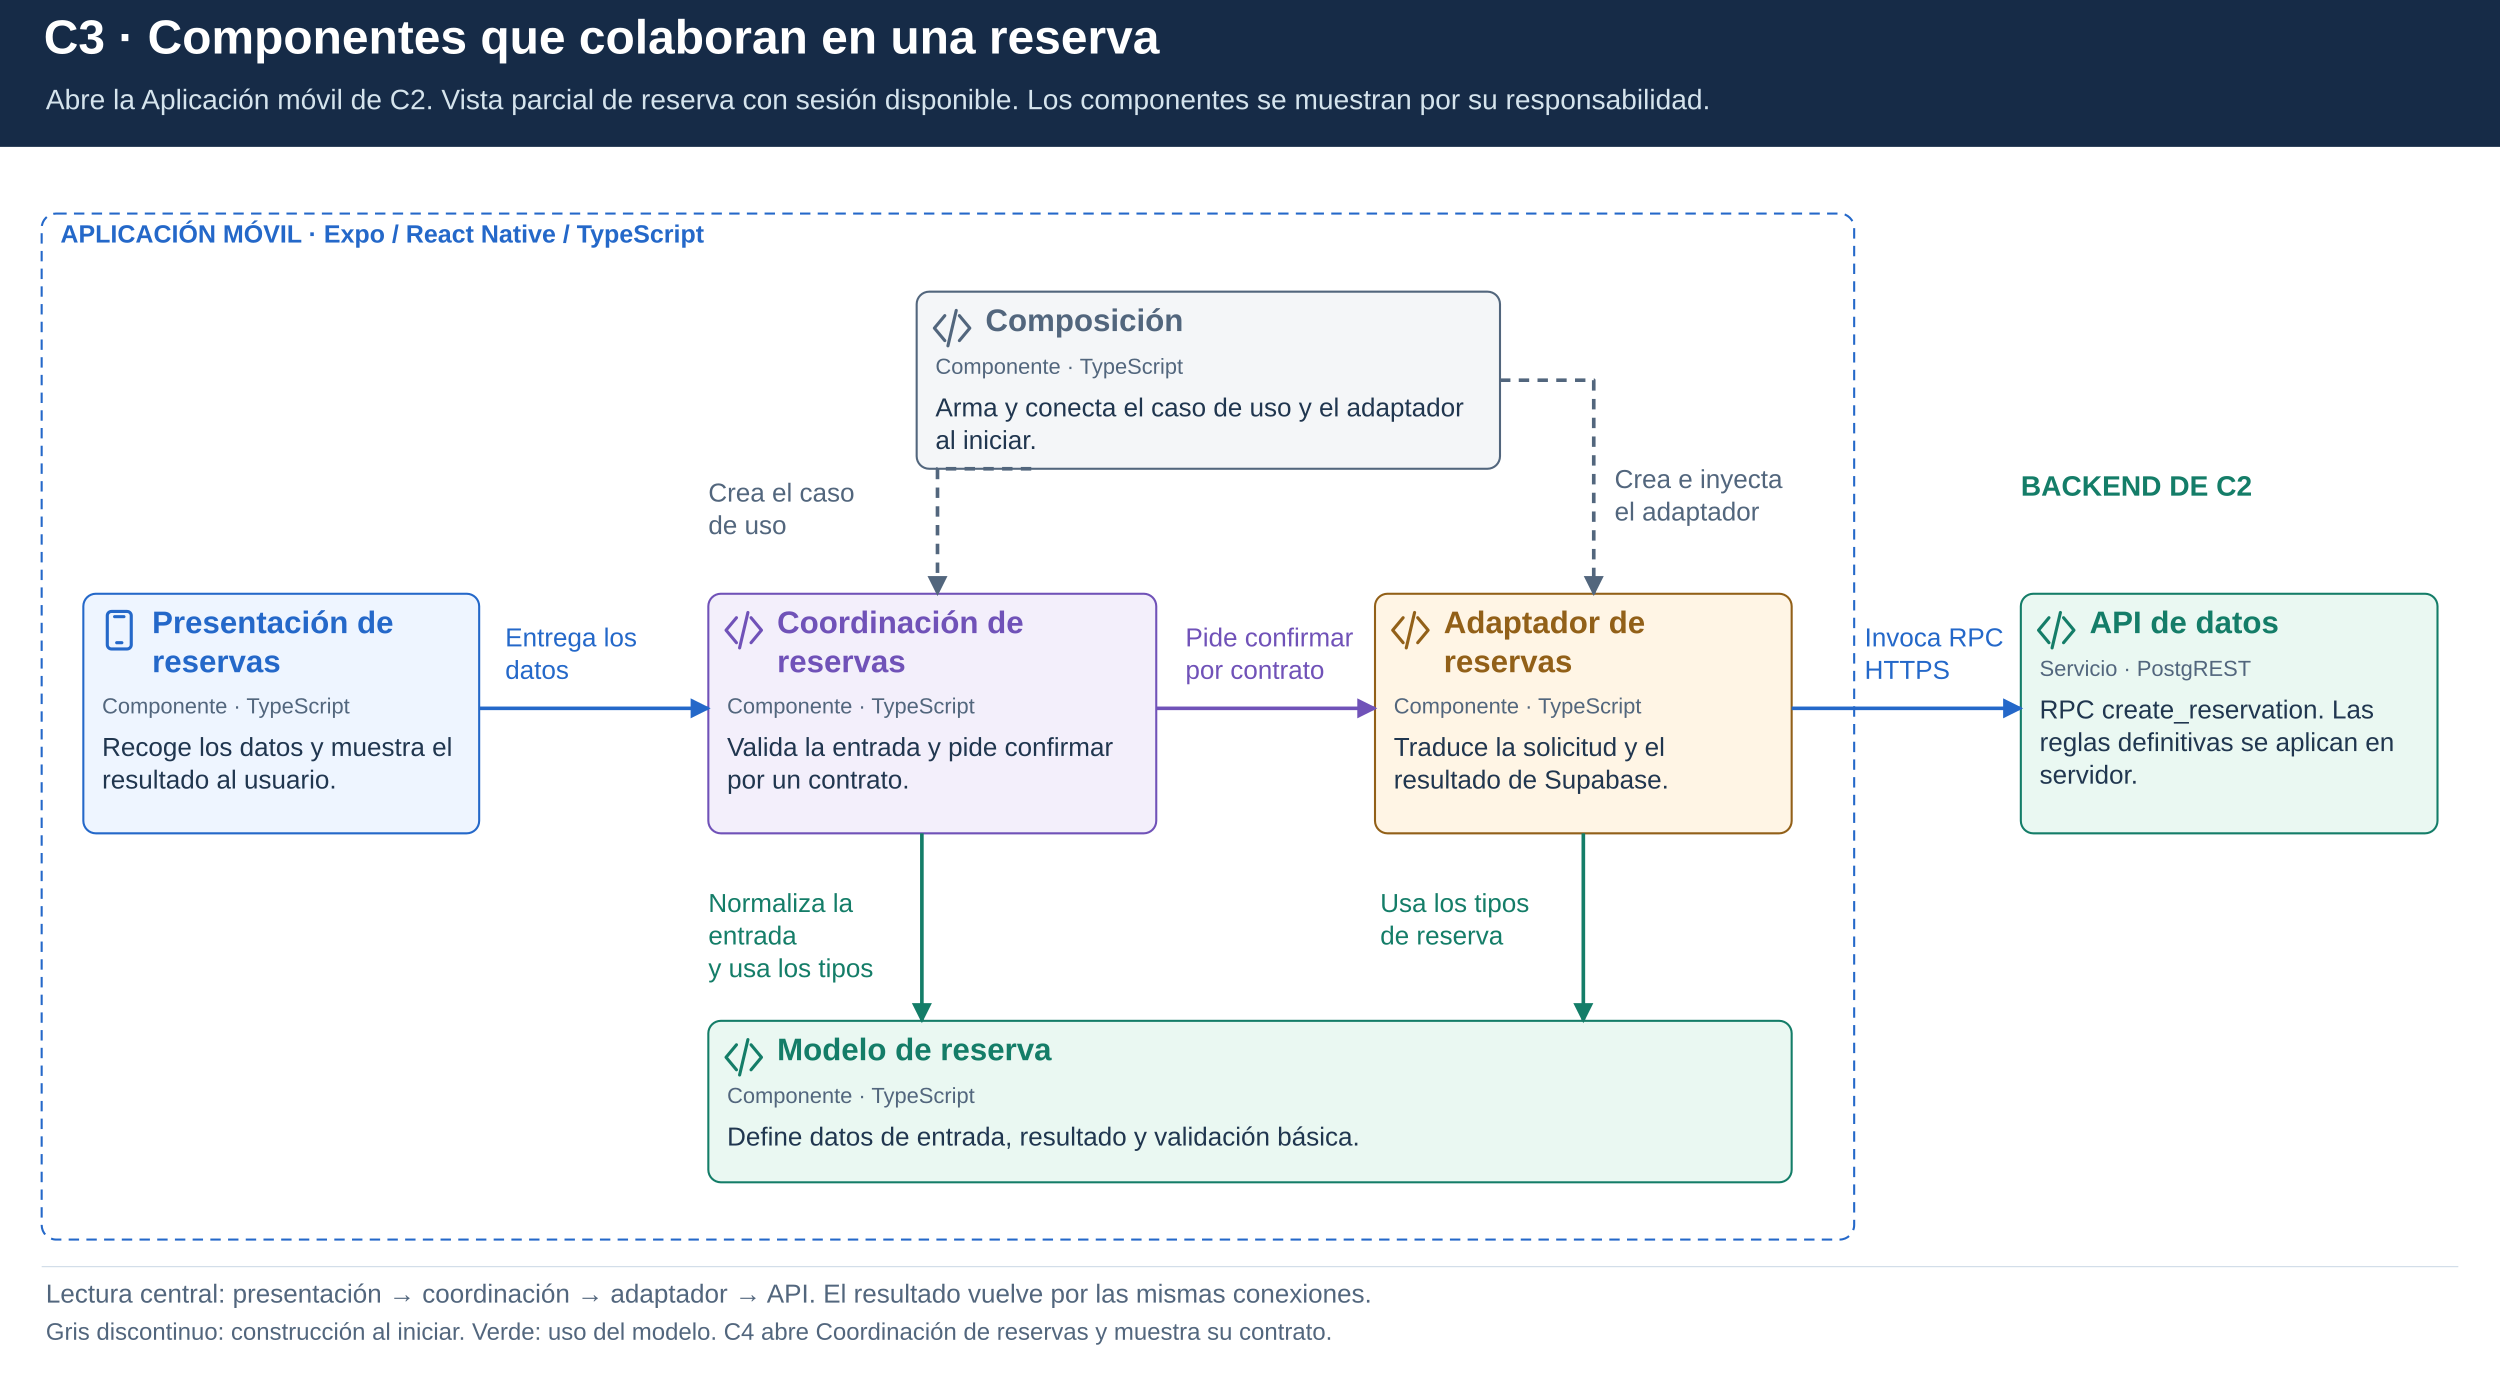
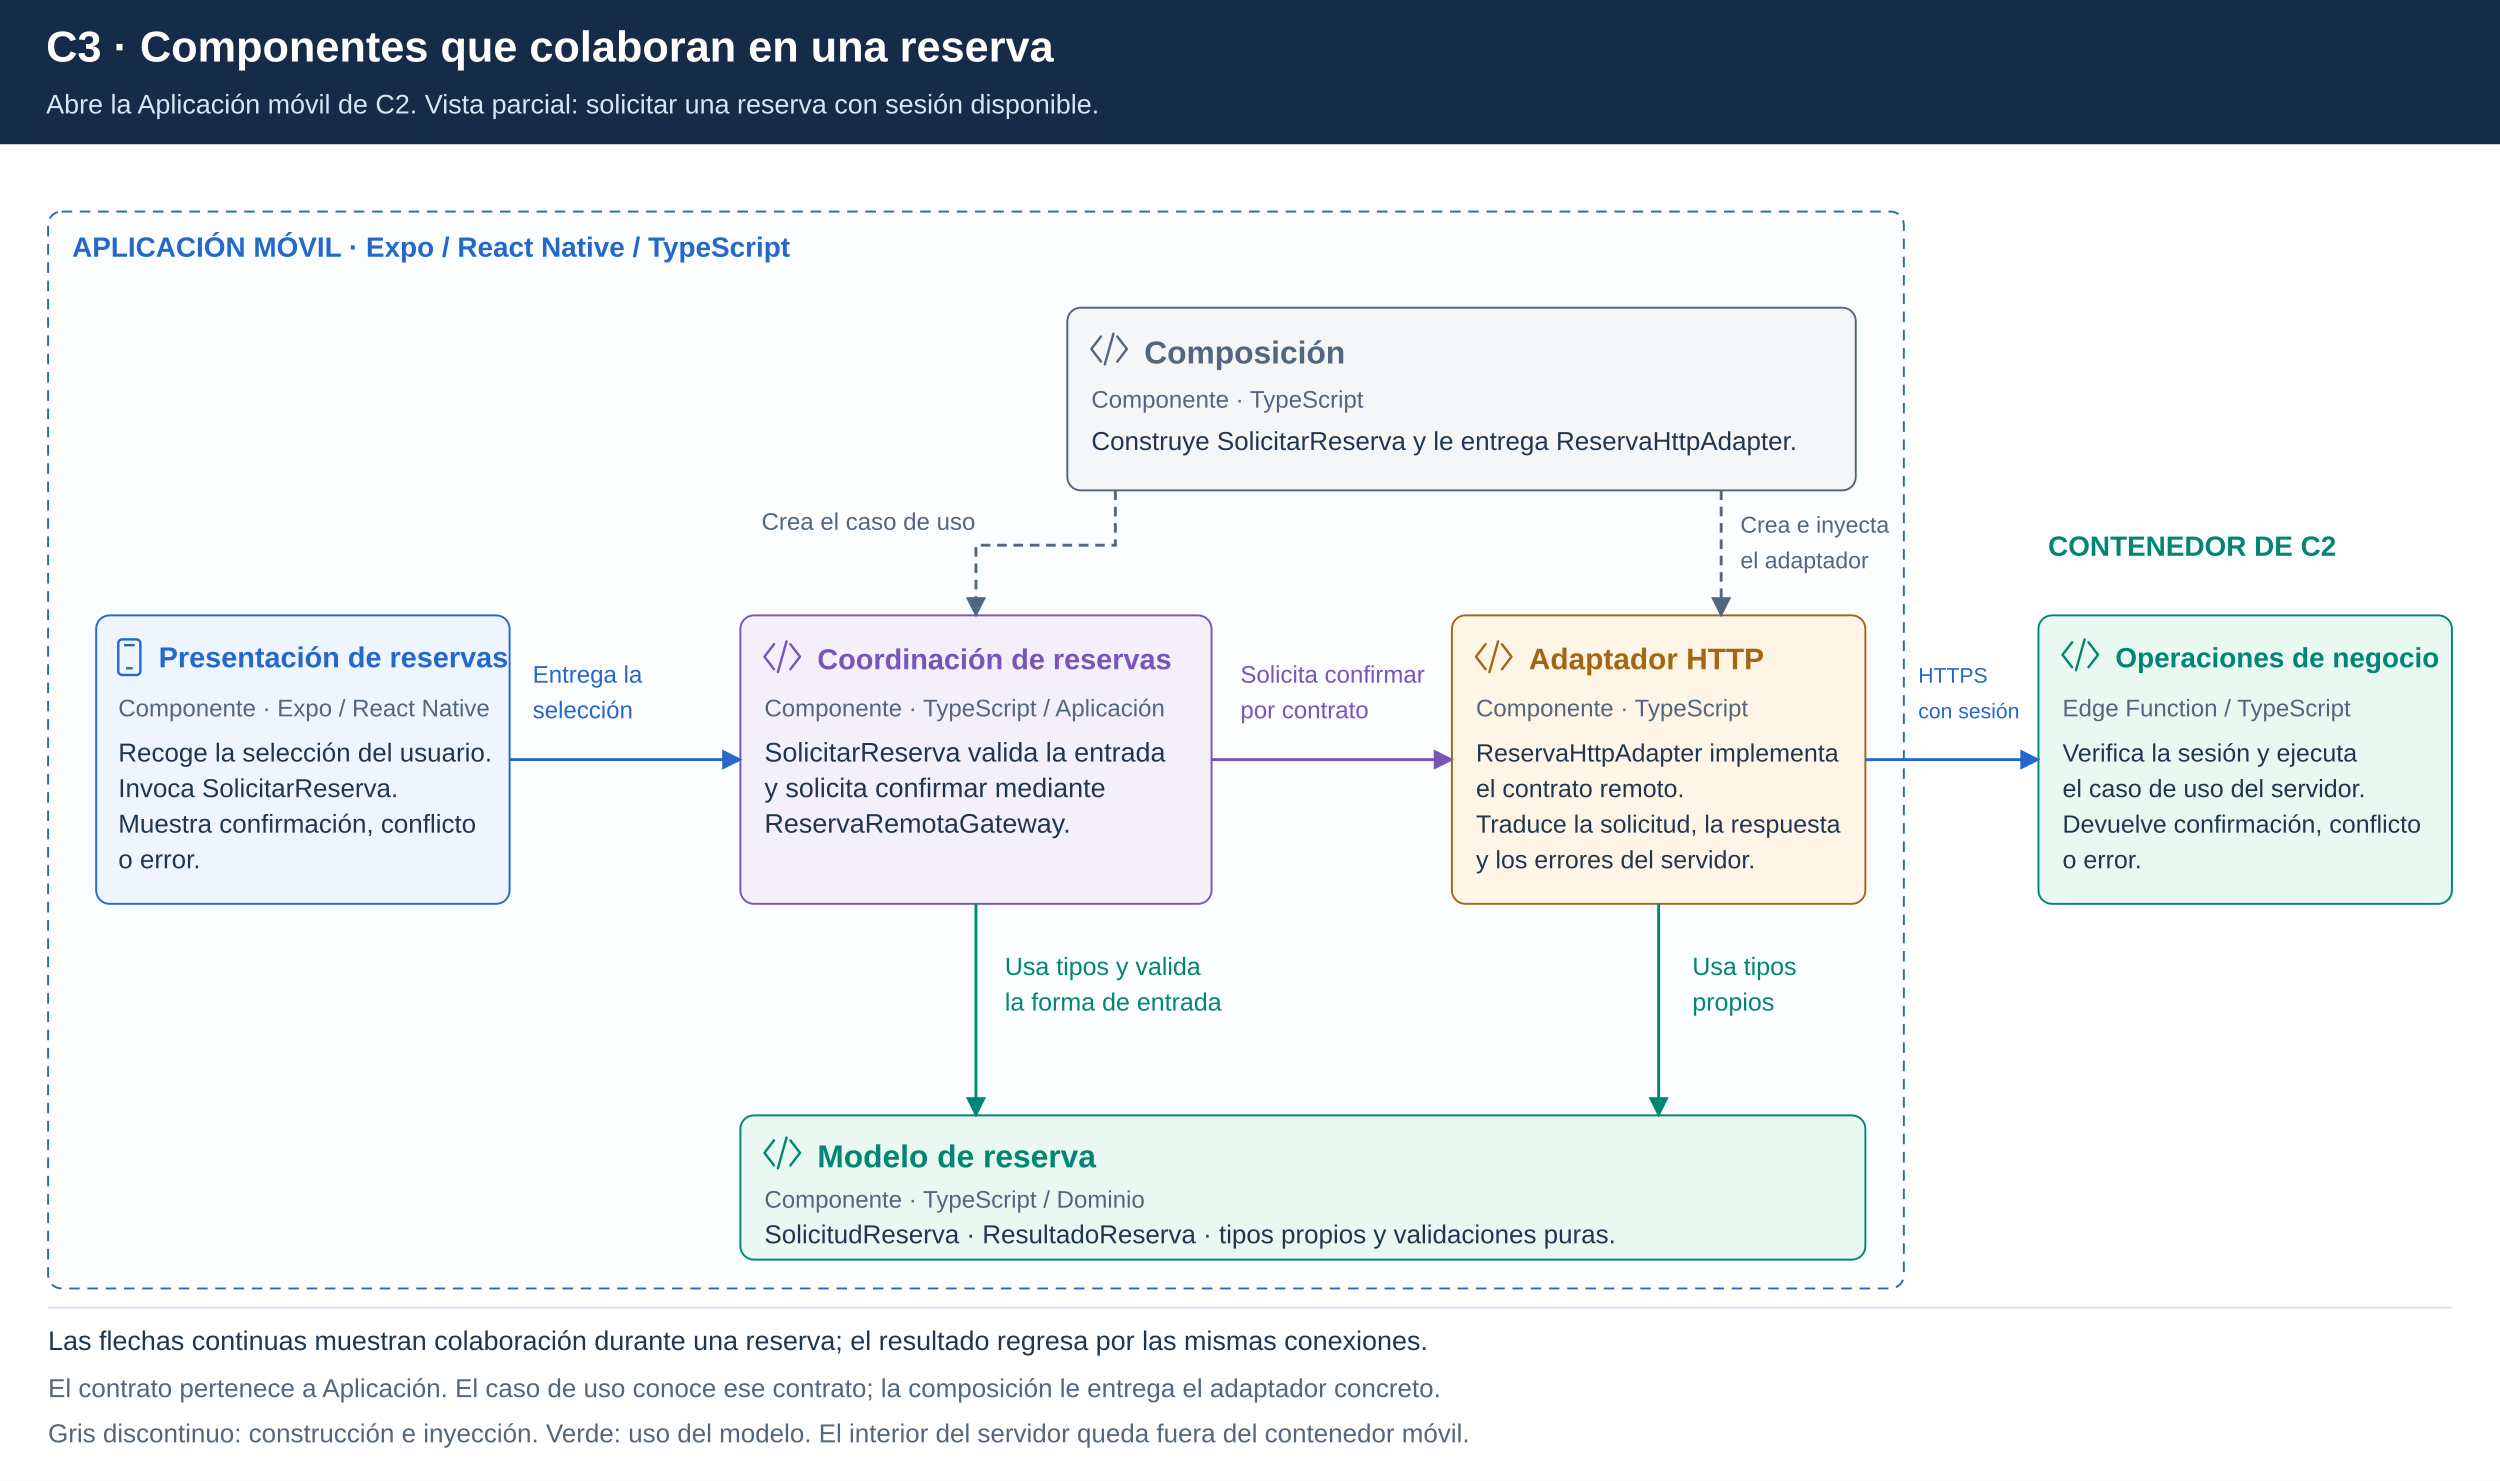
- <svg xmlns="http://www.w3.org/2000/svg" width="2400" height="1320" viewBox="0 0 2400 1320" role="img" aria-labelledby="title desc">
-   <rect width="2400" height="1320" fill="white" />
-   <rect x="0" y="0" width="2400" height="140" rx="0" fill="#162b47" stroke="#162b47" stroke-width="2" />
-   <text x="42.0" y="21.0" font-family="Arial, sans-serif" font-size="46" font-weight="700" fill="white" dominant-baseline="text-before-edge">C3 · Componentes que colaboran en una reserva</text>
-   <text x="44.0" y="87.0" font-family="Arial, sans-serif" font-size="27" font-weight="400" fill="#d5e4ed" dominant-baseline="text-before-edge">Abre la Aplicación móvil de C2. Vista parcial de reserva con sesión disponible. Los componentes se muestran por su responsabilidad.</text>
-   <rect x="40" y="205" width="1740" height="985" rx="14" fill="white" stroke="#2468c9" stroke-width="2" stroke-dasharray="10 7" />
-   <text x="58.0" y="217.0" font-family="Arial, sans-serif" font-size="24" font-weight="700" fill="#2468c9" dominant-baseline="text-before-edge">APLICACIÓN MÓVIL · Expo / React Native / TypeScript</text>
-   <text x="1940.0" y="458.0" font-family="Arial, sans-serif" font-size="27" font-weight="700" fill="#147d68" dominant-baseline="text-before-edge">BACKEND DE C2</text>
-   <g data-node="composition">
-     <rect x="880" y="280" width="560" height="170" rx="12" fill="#f4f6f8" stroke="#52667d" stroke-width="2" />
-     <g transform="translate(896 296)" fill="none" stroke="#52667d" stroke-width="3" stroke-linecap="round" stroke-linejoin="round">
-       <path d="M11 7L1 19l10 12M25 7l10 12-10 12M22 2l-8 34" />
-     </g>
-     <text x="946.0" y="298.0" font-family="Arial, sans-serif" font-size="30" font-weight="700" fill="#52667d" dominant-baseline="text-before-edge">Composición</text>
-     <text x="898.0" y="345.0" font-family="Arial, sans-serif" font-size="21" font-weight="400" fill="#52667d" dominant-baseline="text-before-edge">Componente · TypeScript</text>
-     <text x="898.0" y="383.2" font-family="Arial, sans-serif" font-size="25" font-weight="400" fill="#20364f" dominant-baseline="text-before-edge">Arma y conecta el caso de uso y el adaptador</text>
-     <text x="898.0" y="414.5" font-family="Arial, sans-serif" font-size="25" font-weight="400" fill="#20364f" dominant-baseline="text-before-edge">al iniciar.</text>
+ <svg xmlns="http://www.w3.org/2000/svg" width="2600" height="1540" viewBox="0 0 2600 1540">
+   <defs>
+     <marker id="blue" viewBox="0 0 10 10" refX="9" refY="5" markerWidth="7" markerHeight="7" orient="auto">
+       <path d="M0 0L10 5L0 10Z" fill="#2468c9" />
+     </marker>
+     <marker id="purple" viewBox="0 0 10 10" refX="9" refY="5" markerWidth="7" markerHeight="7" orient="auto">
+       <path d="M0 0L10 5L0 10Z" fill="#7854bb" />
+     </marker>
+     <marker id="green" viewBox="0 0 10 10" refX="9" refY="5" markerWidth="7" markerHeight="7" orient="auto">
+       <path d="M0 0L10 5L0 10Z" fill="#008673" />
+     </marker>
+     <marker id="muted" viewBox="0 0 10 10" refX="9" refY="5" markerWidth="7" markerHeight="7" orient="auto">
+       <path d="M0 0L10 5L0 10Z" fill="#52667d" />
+     </marker>
+   </defs>
+   <rect width="2600" height="1540" fill="white" />
+   <rect width="2600" height="150" fill="#162b47" />
+   <text x="48" y="64" font-family="Arial,sans-serif" font-size="45" font-weight="700" fill="white">C3 · Componentes que colaboran en una reserva</text>
+   <text x="48" y="118" font-family="Arial,sans-serif" font-size="28" font-weight="400" fill="#d8e5f5">Abre la Aplicación móvil de C2. Vista parcial: solicitar una reserva con sesión disponible.</text>
+   <rect x="50" y="220" width="1930" height="1120" rx="14" fill="#fcfdff" stroke="#2468c9" stroke-width="2" stroke-dasharray="11 8" />
+   <text x="75" y="267" font-family="Arial,sans-serif" font-size="29" font-weight="700" fill="#2468c9">APLICACIÓN MÓVIL · Expo / React Native / TypeScript</text>
+   <rect x="1110" y="320" width="820" height="190" rx="14" fill="#f4f6f8" stroke="#52667d" stroke-width="2" />
+   <g transform="translate(1135 347)" fill="none" stroke="#52667d" stroke-width="2.5" stroke-linecap="round" stroke-linejoin="round">
+     <path d="M10 3L0 16l10 13M27 3l10 13-10 13M23 0L14 32" />
  </g>
-   <g data-node="ui">
-     <rect x="80" y="570" width="380" height="230" rx="12" fill="#eef5ff" stroke="#2468c9" stroke-width="2" />
-     <g transform="translate(96 586)" fill="none" stroke="#2468c9" stroke-width="3" stroke-linecap="round" stroke-linejoin="round">
-       <rect x="7" y="1" width="23" height="36" rx="4" />
-       <path d="M14 6h9M16 31h5" />
-     </g>
-     <text x="146.0" y="588.0" font-family="Arial, sans-serif" font-size="30" font-weight="700" fill="#2468c9" dominant-baseline="text-before-edge">Presentación de</text>
-     <text x="146.0" y="625.5" font-family="Arial, sans-serif" font-size="30" font-weight="700" fill="#2468c9" dominant-baseline="text-before-edge">reservas</text>
-     <text x="98.0" y="671.0" font-family="Arial, sans-serif" font-size="21" font-weight="400" fill="#52667d" dominant-baseline="text-before-edge">Componente · TypeScript</text>
-     <text x="98.0" y="709.2" font-family="Arial, sans-serif" font-size="25" font-weight="400" fill="#20364f" dominant-baseline="text-before-edge">Recoge los datos y muestra el</text>
-     <text x="98.0" y="740.5" font-family="Arial, sans-serif" font-size="25" font-weight="400" fill="#20364f" dominant-baseline="text-before-edge">resultado al usuario.</text>
+   <text x="1190" y="378" font-family="Arial,sans-serif" font-size="33" font-weight="700" fill="#52667d">Composición</text>
+   <text x="1135" y="424" font-family="Arial,sans-serif" font-size="25" font-weight="400" fill="#52667d">Componente · TypeScript</text>
+   <text x="1135" y="468" font-family="Arial,sans-serif" font-size="27" font-weight="400" fill="#20364f">Construye SolicitarReserva y le entrega ReservaHttpAdapter.</text>
+   <rect x="100" y="640" width="430" height="300" rx="14" fill="#eef5ff" stroke="#2468c9" stroke-width="2" />
+   <g transform="translate(123 665)" fill="none" stroke="#2468c9" stroke-width="2.5">
+     <rect width="23" height="37" rx="4" />
+     <path d="M6 6h11M8 30h7" />
  </g>
-   <g data-node="coord">
-     <rect x="680" y="570" width="430" height="230" rx="12" fill="#f3effb" stroke="#7052b8" stroke-width="2" />
-     <g transform="translate(696 586)" fill="none" stroke="#7052b8" stroke-width="3" stroke-linecap="round" stroke-linejoin="round">
-       <path d="M11 7L1 19l10 12M25 7l10 12-10 12M22 2l-8 34" />
-     </g>
-     <text x="746.0" y="588.0" font-family="Arial, sans-serif" font-size="30" font-weight="700" fill="#7052b8" dominant-baseline="text-before-edge">Coordinación de</text>
-     <text x="746.0" y="625.5" font-family="Arial, sans-serif" font-size="30" font-weight="700" fill="#7052b8" dominant-baseline="text-before-edge">reservas</text>
-     <text x="698.0" y="671.0" font-family="Arial, sans-serif" font-size="21" font-weight="400" fill="#52667d" dominant-baseline="text-before-edge">Componente · TypeScript</text>
-     <text x="698.0" y="709.2" font-family="Arial, sans-serif" font-size="25" font-weight="400" fill="#20364f" dominant-baseline="text-before-edge">Valida la entrada y pide confirmar</text>
-     <text x="698.0" y="740.5" font-family="Arial, sans-serif" font-size="25" font-weight="400" fill="#20364f" dominant-baseline="text-before-edge">por un contrato.</text>
+   <text x="165" y="694" font-family="Arial,sans-serif" font-size="30" font-weight="700" fill="#2468c9">Presentación de reservas</text>
+   <text x="123" y="745" font-family="Arial,sans-serif" font-size="25" font-weight="400" fill="#52667d">Componente · Expo / React Native</text>
+   <text x="123" y="792" font-family="Arial,sans-serif" font-size="27" font-weight="400" fill="#20364f">Recoge la selección del usuario.</text>
+   <text x="123" y="829" font-family="Arial,sans-serif" font-size="27" font-weight="400" fill="#20364f">Invoca SolicitarReserva.</text>
+   <text x="123" y="866" font-family="Arial,sans-serif" font-size="27" font-weight="400" fill="#20364f">Muestra confirmación, conflicto</text>
+   <text x="123" y="903" font-family="Arial,sans-serif" font-size="27" font-weight="400" fill="#20364f">o error.</text>
+   <rect x="770" y="640" width="490" height="300" rx="14" fill="#f3effb" stroke="#7854bb" stroke-width="2" />
+   <g transform="translate(795 667)" fill="none" stroke="#7854bb" stroke-width="2.5" stroke-linecap="round" stroke-linejoin="round">
+     <path d="M10 3L0 16l10 13M27 3l10 13-10 13M23 0L14 32" />
  </g>
-   <g data-node="adapter">
-     <rect x="1320" y="570" width="400" height="230" rx="12" fill="#fff5e5" stroke="#926018" stroke-width="2" />
-     <g transform="translate(1336 586)" fill="none" stroke="#926018" stroke-width="3" stroke-linecap="round" stroke-linejoin="round">
-       <path d="M11 7L1 19l10 12M25 7l10 12-10 12M22 2l-8 34" />
-     </g>
-     <text x="1386.0" y="588.0" font-family="Arial, sans-serif" font-size="30" font-weight="700" fill="#926018" dominant-baseline="text-before-edge">Adaptador de</text>
-     <text x="1386.0" y="625.5" font-family="Arial, sans-serif" font-size="30" font-weight="700" fill="#926018" dominant-baseline="text-before-edge">reservas</text>
-     <text x="1338.0" y="671.0" font-family="Arial, sans-serif" font-size="21" font-weight="400" fill="#52667d" dominant-baseline="text-before-edge">Componente · TypeScript</text>
-     <text x="1338.0" y="709.2" font-family="Arial, sans-serif" font-size="25" font-weight="400" fill="#20364f" dominant-baseline="text-before-edge">Traduce la solicitud y el</text>
-     <text x="1338.0" y="740.5" font-family="Arial, sans-serif" font-size="25" font-weight="400" fill="#20364f" dominant-baseline="text-before-edge">resultado de Supabase.</text>
+   <text x="850" y="696" font-family="Arial,sans-serif" font-size="30" font-weight="700" fill="#7854bb">Coordinación de reservas</text>
+   <text x="795" y="745" font-family="Arial,sans-serif" font-size="25" font-weight="400" fill="#52667d">Componente · TypeScript / Aplicación</text>
+   <text x="795" y="792" font-family="Arial,sans-serif" font-size="28" font-weight="400" fill="#20364f">SolicitarReserva valida la entrada</text>
+   <text x="795" y="829" font-family="Arial,sans-serif" font-size="28" font-weight="400" fill="#20364f">y solicita confirmar mediante</text>
+   <text x="795" y="866" font-family="Arial,sans-serif" font-size="28" font-weight="400" fill="#20364f">ReservaRemotaGateway.</text>
+   <rect x="1510" y="640" width="430" height="300" rx="14" fill="#fff5e7" stroke="#a36612" stroke-width="2" />
+   <g transform="translate(1535 667)" fill="none" stroke="#a36612" stroke-width="2.5" stroke-linecap="round" stroke-linejoin="round">
+     <path d="M10 3L0 16l10 13M27 3l10 13-10 13M23 0L14 32" />
  </g>
-   <g data-node="domain">
-     <rect x="680" y="980" width="1040" height="155" rx="12" fill="#eaf8f2" stroke="#147d68" stroke-width="2" />
-     <g transform="translate(696 996)" fill="none" stroke="#147d68" stroke-width="3" stroke-linecap="round" stroke-linejoin="round">
-       <path d="M11 7L1 19l10 12M25 7l10 12-10 12M22 2l-8 34" />
-     </g>
-     <text x="746.0" y="998.0" font-family="Arial, sans-serif" font-size="30" font-weight="700" fill="#147d68" dominant-baseline="text-before-edge">Modelo de reserva</text>
-     <text x="698.0" y="1045.0" font-family="Arial, sans-serif" font-size="21" font-weight="400" fill="#52667d" dominant-baseline="text-before-edge">Componente · TypeScript</text>
-     <text x="698.0" y="1083.2" font-family="Arial, sans-serif" font-size="25" font-weight="400" fill="#20364f" dominant-baseline="text-before-edge">Define datos de entrada, resultado y validación básica.</text>
+   <text x="1590" y="696" font-family="Arial,sans-serif" font-size="31" font-weight="700" fill="#a36612">Adaptador HTTP</text>
+   <text x="1535" y="745" font-family="Arial,sans-serif" font-size="25" font-weight="400" fill="#52667d">Componente · TypeScript</text>
+   <text x="1535" y="792" font-family="Arial,sans-serif" font-size="26" font-weight="400" fill="#20364f">ReservaHttpAdapter implementa</text>
+   <text x="1535" y="829" font-family="Arial,sans-serif" font-size="26" font-weight="400" fill="#20364f">el contrato remoto.</text>
+   <text x="1535" y="866" font-family="Arial,sans-serif" font-size="26" font-weight="400" fill="#20364f">Traduce la solicitud, la respuesta</text>
+   <text x="1535" y="903" font-family="Arial,sans-serif" font-size="26" font-weight="400" fill="#20364f">y los errores del servidor.</text>
+   <rect x="770" y="1160" width="1170" height="150" rx="14" fill="#eaf8f2" stroke="#008673" stroke-width="2" />
+   <g transform="translate(795 1183)" fill="none" stroke="#008673" stroke-width="2.5" stroke-linecap="round" stroke-linejoin="round">
+     <path d="M10 3L0 16l10 13M27 3l10 13-10 13M23 0L14 32" />
  </g>
-   <g data-node="api">
-     <rect x="1940" y="570" width="400" height="230" rx="12" fill="#eaf8f2" stroke="#147d68" stroke-width="2" />
-     <g transform="translate(1956 586)" fill="none" stroke="#147d68" stroke-width="3" stroke-linecap="round" stroke-linejoin="round">
-       <path d="M11 7L1 19l10 12M25 7l10 12-10 12M22 2l-8 34" />
-     </g>
-     <text x="2006.0" y="588.0" font-family="Arial, sans-serif" font-size="30" font-weight="700" fill="#147d68" dominant-baseline="text-before-edge">API de datos</text>
-     <text x="1958.0" y="635.0" font-family="Arial, sans-serif" font-size="21" font-weight="400" fill="#52667d" dominant-baseline="text-before-edge">Servicio · PostgREST</text>
-     <text x="1958.0" y="673.2" font-family="Arial, sans-serif" font-size="25" font-weight="400" fill="#20364f" dominant-baseline="text-before-edge">RPC create_reservation. Las</text>
-     <text x="1958.0" y="704.5" font-family="Arial, sans-serif" font-size="25" font-weight="400" fill="#20364f" dominant-baseline="text-before-edge">reglas definitivas se aplican en</text>
-     <text x="1958.0" y="735.8" font-family="Arial, sans-serif" font-size="25" font-weight="400" fill="#20364f" dominant-baseline="text-before-edge">servidor.</text>
+   <text x="850" y="1214" font-family="Arial,sans-serif" font-size="33" font-weight="700" fill="#008673">Modelo de reserva</text>
+   <text x="795" y="1256" font-family="Arial,sans-serif" font-size="25" font-weight="400" fill="#52667d">Componente · TypeScript / Dominio</text>
+   <text x="795" y="1293" font-family="Arial,sans-serif" font-size="27" font-weight="400" fill="#20364f">SolicitudReserva · ResultadoReserva · tipos propios y validaciones puras.</text>
+   <path d="M530 790H770" fill="none" stroke="#2468c9" stroke-width="3" marker-end="url(#blue)" />
+   <text x="554" y="710" font-family="Arial,sans-serif" font-size="25" font-weight="400" fill="#2468c9">Entrega la</text>
+   <text x="554" y="747" font-family="Arial,sans-serif" font-size="25" font-weight="400" fill="#2468c9">selección</text>
+   <path d="M1260 790H1510" fill="none" stroke="#7854bb" stroke-width="3" marker-end="url(#purple)" />
+   <text x="1290" y="710" font-family="Arial,sans-serif" font-size="25" font-weight="400" fill="#7854bb">Solicita confirmar</text>
+   <text x="1290" y="747" font-family="Arial,sans-serif" font-size="25" font-weight="400" fill="#7854bb">por contrato</text>
+   <path d="M1160 510V567H1015V640" fill="none" stroke="#52667d" stroke-width="3" stroke-dasharray="10 7" marker-end="url(#muted)" />
+   <text x="792" y="551" font-family="Arial,sans-serif" font-size="25" font-weight="400" fill="#52667d">Crea el caso de uso</text>
+   <path d="M1790 510V640" fill="none" stroke="#52667d" stroke-width="3" stroke-dasharray="10 7" marker-end="url(#muted)" />
+   <text x="1810" y="554" font-family="Arial,sans-serif" font-size="24" font-weight="400" fill="#52667d">Crea e inyecta</text>
+   <text x="1810" y="591" font-family="Arial,sans-serif" font-size="24" font-weight="400" fill="#52667d">el adaptador</text>
+   <path d="M1015 940V1160" fill="none" stroke="#008673" stroke-width="3" marker-end="url(#green)" />
+   <text x="1045" y="1014" font-family="Arial,sans-serif" font-size="26" font-weight="400" fill="#008673">Usa tipos y valida</text>
+   <text x="1045" y="1051" font-family="Arial,sans-serif" font-size="26" font-weight="400" fill="#008673">la forma de entrada</text>
+   <path d="M1725 940V1160" fill="none" stroke="#008673" stroke-width="3" marker-end="url(#green)" />
+   <text x="1760" y="1014" font-family="Arial,sans-serif" font-size="26" font-weight="400" fill="#008673">Usa tipos</text>
+   <text x="1760" y="1051" font-family="Arial,sans-serif" font-size="26" font-weight="400" fill="#008673">propios</text>
+   <text x="2130" y="578" font-family="Arial,sans-serif" font-size="29" font-weight="700" fill="#008673">CONTENEDOR DE C2</text>
+   <rect x="2120" y="640" width="430" height="300" rx="14" fill="#eaf8f2" stroke="#008673" stroke-width="2" />
+   <g transform="translate(2145 665)" fill="none" stroke="#008673" stroke-width="2.5" stroke-linecap="round" stroke-linejoin="round">
+     <path d="M10 3L0 16l10 13M27 3l10 13-10 13M23 0L14 32" />
  </g>
-   <g data-relation="ui-coord">
-     <polyline points="460,680 680,680" fill="none" stroke="#2468c9" stroke-width="3.5" stroke-linejoin="round" />
-     <polygon points="680.0,680.0 664.0,672.0 664.0,688.0" fill="#2468c9" stroke="#2468c9" stroke-width="2" />
-     <text x="485.0" y="604.0" font-family="Arial, sans-serif" font-size="25" font-weight="400" fill="#2468c9" dominant-baseline="text-before-edge">Entrega los</text>
-     <text x="485.0" y="635.2" font-family="Arial, sans-serif" font-size="25" font-weight="400" fill="#2468c9" dominant-baseline="text-before-edge">datos</text>
-   </g>
-   <g data-relation="coord-adapter">
-     <polyline points="1110,680 1320,680" fill="none" stroke="#7052b8" stroke-width="3.5" stroke-linejoin="round" />
-     <polygon points="1320.0,680.0 1304.0,672.0 1304.0,688.0" fill="#7052b8" stroke="#7052b8" stroke-width="2" />
-     <text x="1138.0" y="604.0" font-family="Arial, sans-serif" font-size="25" font-weight="400" fill="#7052b8" dominant-baseline="text-before-edge">Pide confirmar</text>
-     <text x="1138.0" y="635.2" font-family="Arial, sans-serif" font-size="25" font-weight="400" fill="#7052b8" dominant-baseline="text-before-edge">por contrato</text>
-   </g>
-   <g data-relation="adapter-api">
-     <polyline points="1720,680 1940,680" fill="none" stroke="#2468c9" stroke-width="3.5" stroke-linejoin="round" />
-     <polygon points="1940.0,680.0 1924.0,672.0 1924.0,688.0" fill="#2468c9" stroke="#2468c9" stroke-width="2" />
-     <text x="1790.0" y="604.0" font-family="Arial, sans-serif" font-size="25" font-weight="400" fill="#2468c9" dominant-baseline="text-before-edge">Invoca RPC</text>
-     <text x="1790.0" y="635.2" font-family="Arial, sans-serif" font-size="25" font-weight="400" fill="#2468c9" dominant-baseline="text-before-edge">HTTPS</text>
-   </g>
-   <g data-relation="composition-coord">
-     <polyline points="990,450 900,450 900,570" fill="none" stroke="#52667d" stroke-width="3.5" stroke-linejoin="round" stroke-dasharray="10 8" />
-     <polygon points="900.0,570.0 908.0,554.0 892.0,554.0" fill="#52667d" stroke="#52667d" stroke-width="2" />
-     <text x="680.0" y="465.0" font-family="Arial, sans-serif" font-size="25" font-weight="400" fill="#52667d" dominant-baseline="text-before-edge">Crea el caso</text>
-     <text x="680.0" y="496.2" font-family="Arial, sans-serif" font-size="25" font-weight="400" fill="#52667d" dominant-baseline="text-before-edge">de uso</text>
-   </g>
-   <g data-relation="composition-adapter">
-     <polyline points="1440,365 1530,365 1530,570" fill="none" stroke="#52667d" stroke-width="3.5" stroke-linejoin="round" stroke-dasharray="10 8" />
-     <polygon points="1530.0,570.0 1538.0,554.0 1522.0,554.0" fill="#52667d" stroke="#52667d" stroke-width="2" />
-     <text x="1550.0" y="452.0" font-family="Arial, sans-serif" font-size="25" font-weight="400" fill="#52667d" dominant-baseline="text-before-edge">Crea e inyecta</text>
-     <text x="1550.0" y="483.2" font-family="Arial, sans-serif" font-size="25" font-weight="400" fill="#52667d" dominant-baseline="text-before-edge">el adaptador</text>
-   </g>
-   <g data-relation="coord-domain">
-     <polyline points="885,800 885,980" fill="none" stroke="#147d68" stroke-width="3.5" stroke-linejoin="round" />
-     <polygon points="885.0,980.0 893.0,964.0 877.0,964.0" fill="#147d68" stroke="#147d68" stroke-width="2" />
-     <text x="680.0" y="859.0" font-family="Arial, sans-serif" font-size="25" font-weight="400" fill="#147d68" dominant-baseline="text-before-edge">Normaliza la</text>
-     <text x="680.0" y="890.2" font-family="Arial, sans-serif" font-size="25" font-weight="400" fill="#147d68" dominant-baseline="text-before-edge">entrada</text>
-     <text x="680.0" y="921.5" font-family="Arial, sans-serif" font-size="25" font-weight="400" fill="#147d68" dominant-baseline="text-before-edge">y usa los tipos</text>
-   </g>
-   <g data-relation="adapter-domain">
-     <polyline points="1520,800 1520,980" fill="none" stroke="#147d68" stroke-width="3.5" stroke-linejoin="round" />
-     <polygon points="1520.0,980.0 1528.0,964.0 1512.0,964.0" fill="#147d68" stroke="#147d68" stroke-width="2" />
-     <text x="1325.0" y="859.0" font-family="Arial, sans-serif" font-size="25" font-weight="400" fill="#147d68" dominant-baseline="text-before-edge">Usa los tipos</text>
-     <text x="1325.0" y="890.2" font-family="Arial, sans-serif" font-size="25" font-weight="400" fill="#147d68" dominant-baseline="text-before-edge">de reserva</text>
-   </g>
-   <path d="M40 1216H2360" stroke="#cbd8e5" />
-   <text x="44.0" y="1234.0" font-family="Arial, sans-serif" font-size="25" font-weight="400" fill="#52667d" dominant-baseline="text-before-edge">Lectura central: presentación → coordinación → adaptador → API. El resultado vuelve por las mismas conexiones.</text>
-   <text x="44.0" y="1271.0" font-family="Arial, sans-serif" font-size="23" font-weight="400" fill="#52667d" dominant-baseline="text-before-edge">Gris discontinuo: construcción al iniciar. Verde: uso del modelo. C4 abre Coordinación de reservas y muestra su contrato.</text>
+   <text x="2200" y="694" font-family="Arial,sans-serif" font-size="29" font-weight="700" fill="#008673">Operaciones de negocio</text>
+   <text x="2145" y="745" font-family="Arial,sans-serif" font-size="25" font-weight="400" fill="#52667d">Edge Function / TypeScript</text>
+   <text x="2145" y="792" font-family="Arial,sans-serif" font-size="26" font-weight="400" fill="#20364f">Verifica la sesión y ejecuta</text>
+   <text x="2145" y="829" font-family="Arial,sans-serif" font-size="26" font-weight="400" fill="#20364f">el caso de uso del servidor.</text>
+   <text x="2145" y="866" font-family="Arial,sans-serif" font-size="26" font-weight="400" fill="#20364f">Devuelve confirmación, conflicto</text>
+   <text x="2145" y="903" font-family="Arial,sans-serif" font-size="26" font-weight="400" fill="#20364f">o error.</text>
+   <path d="M1940 790H2120" fill="none" stroke="#2468c9" stroke-width="3" marker-end="url(#blue)" />
+   <text x="1995" y="710" font-family="Arial,sans-serif" font-size="22" font-weight="400" fill="#2468c9">HTTPS</text>
+   <text x="1995" y="747" font-family="Arial,sans-serif" font-size="22" font-weight="400" fill="#2468c9">con sesión</text>
+   <path d="M50 1360H2550" stroke="#d6e1ee" stroke-width="2" />
+   <text x="50" y="1404" font-family="Arial,sans-serif" font-size="28" font-weight="400" fill="#20364f">Las flechas continuas muestran colaboración durante una reserva; el resultado regresa por las mismas conexiones.</text>
+   <text x="50" y="1453" font-family="Arial,sans-serif" font-size="27" font-weight="400" fill="#52667d">El contrato pertenece a Aplicación. El caso de uso conoce ese contrato; la composición le entrega el adaptador concreto.</text>
+   <text x="50" y="1500" font-family="Arial,sans-serif" font-size="27" font-weight="400" fill="#52667d">Gris discontinuo: construcción e inyección. Verde: uso del modelo. El interior del servidor queda fuera del contenedor móvil.</text>
</svg>
